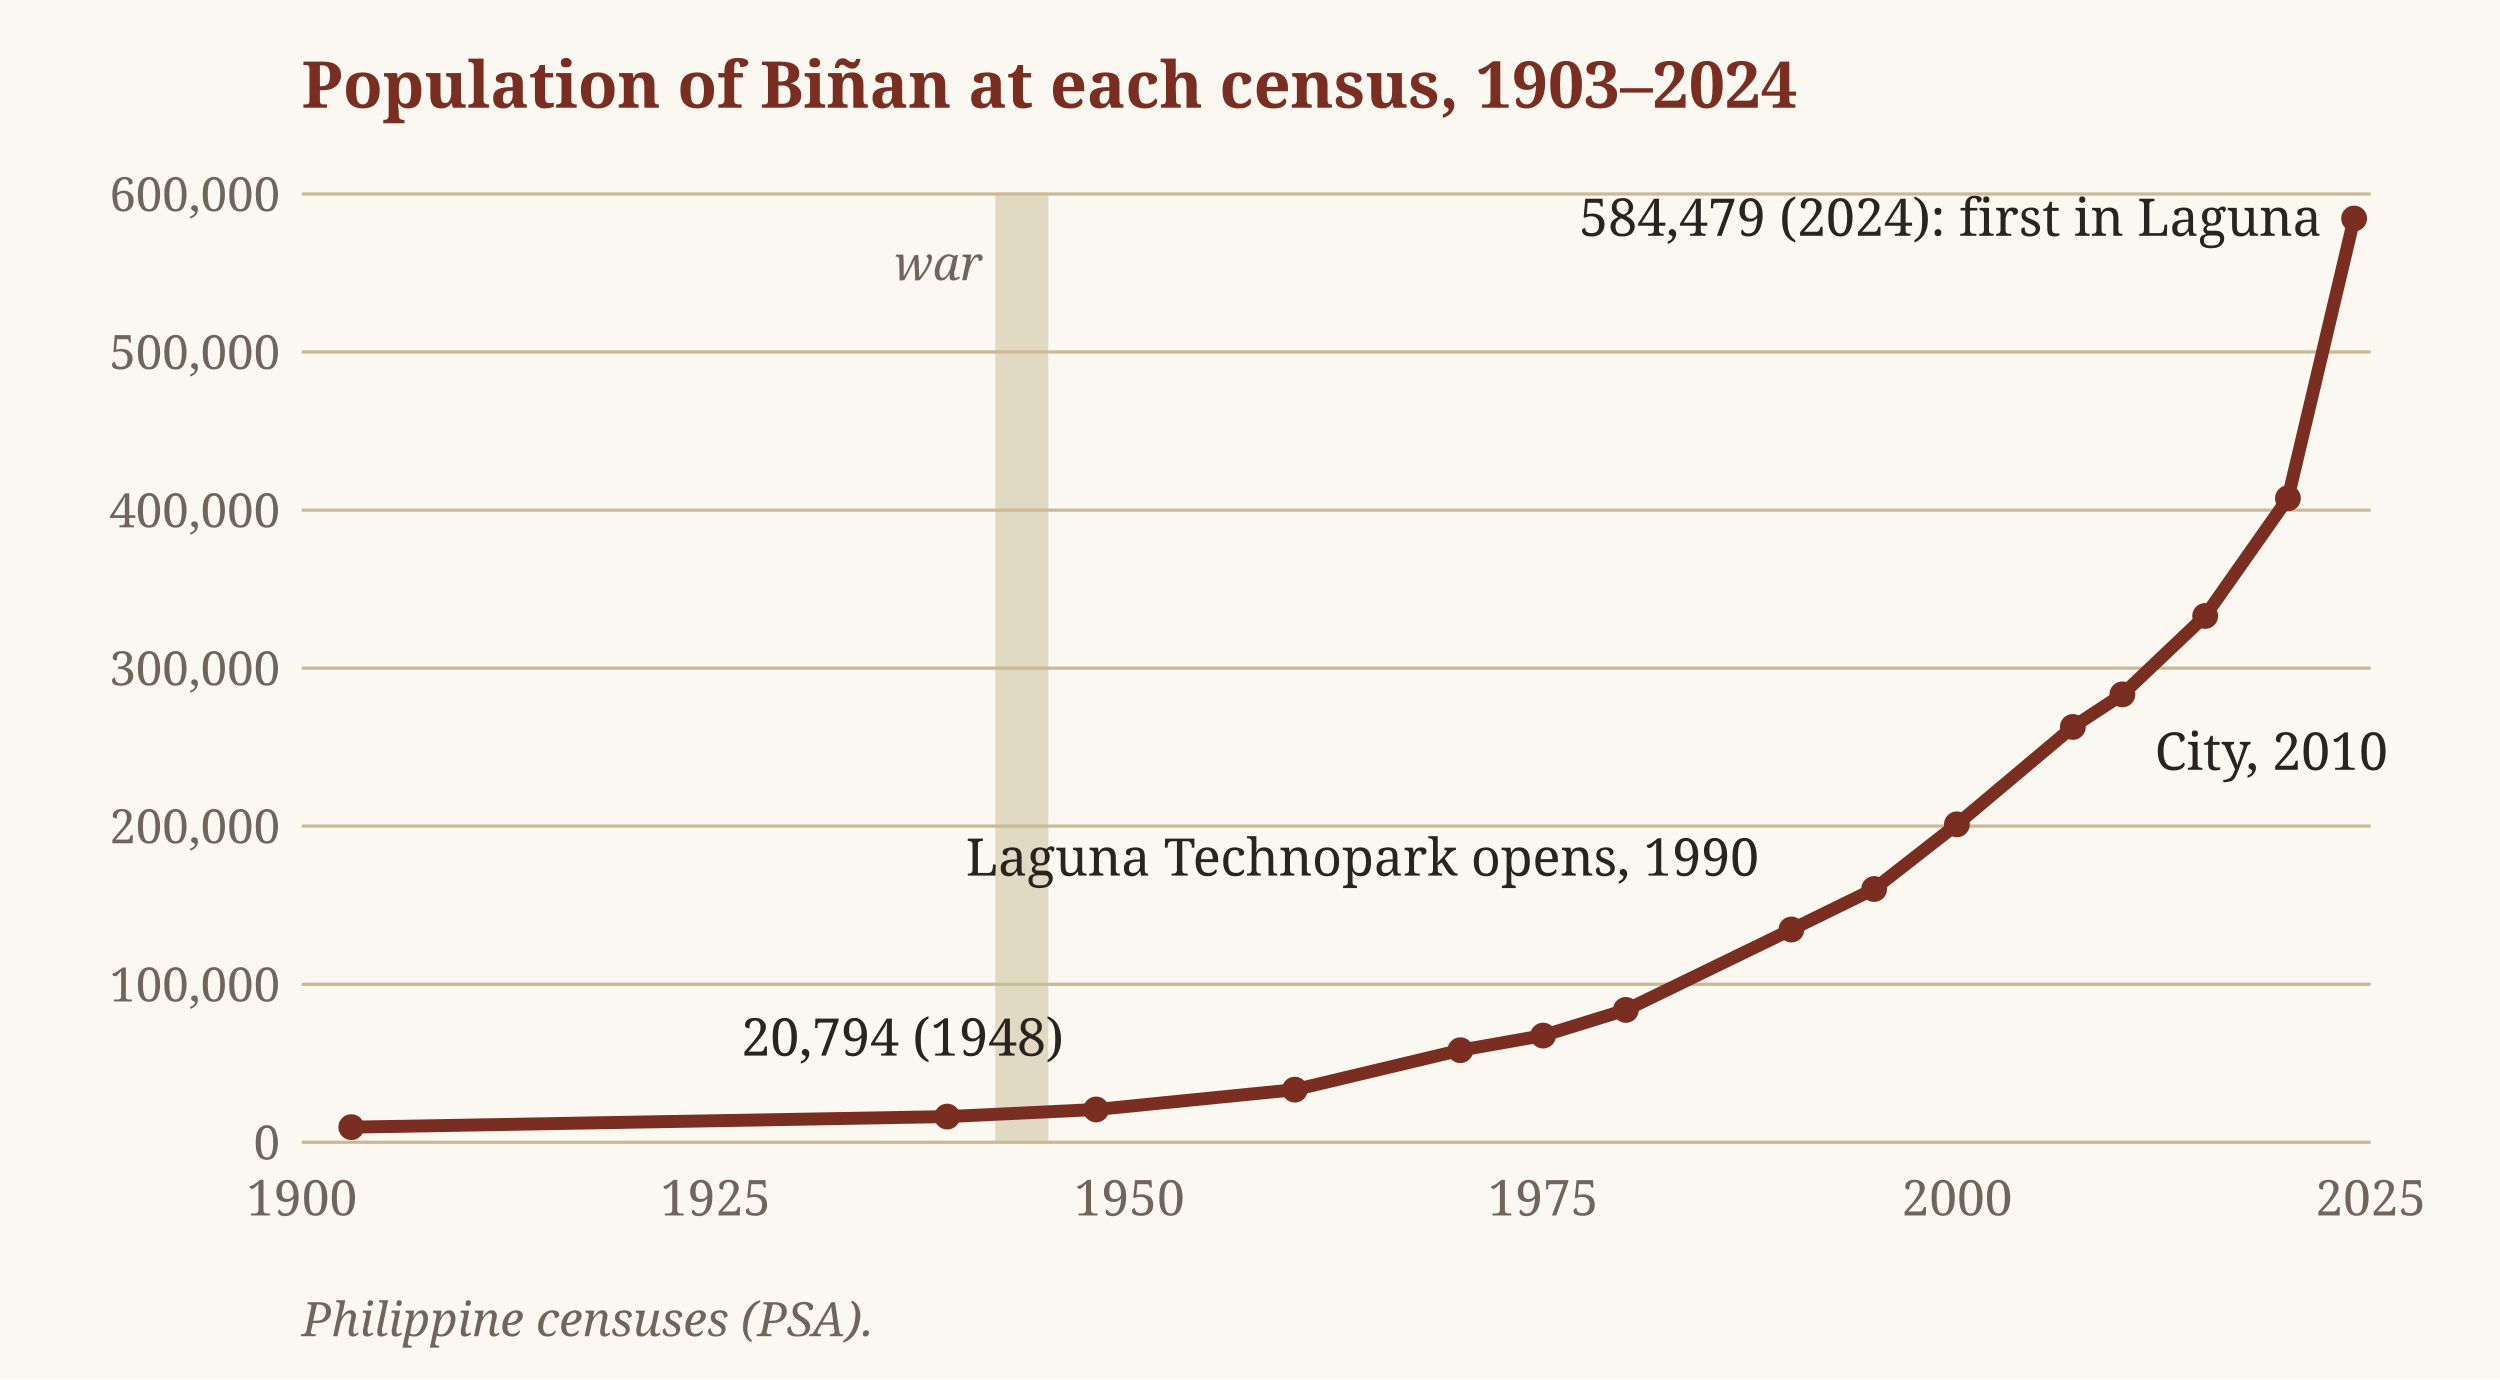
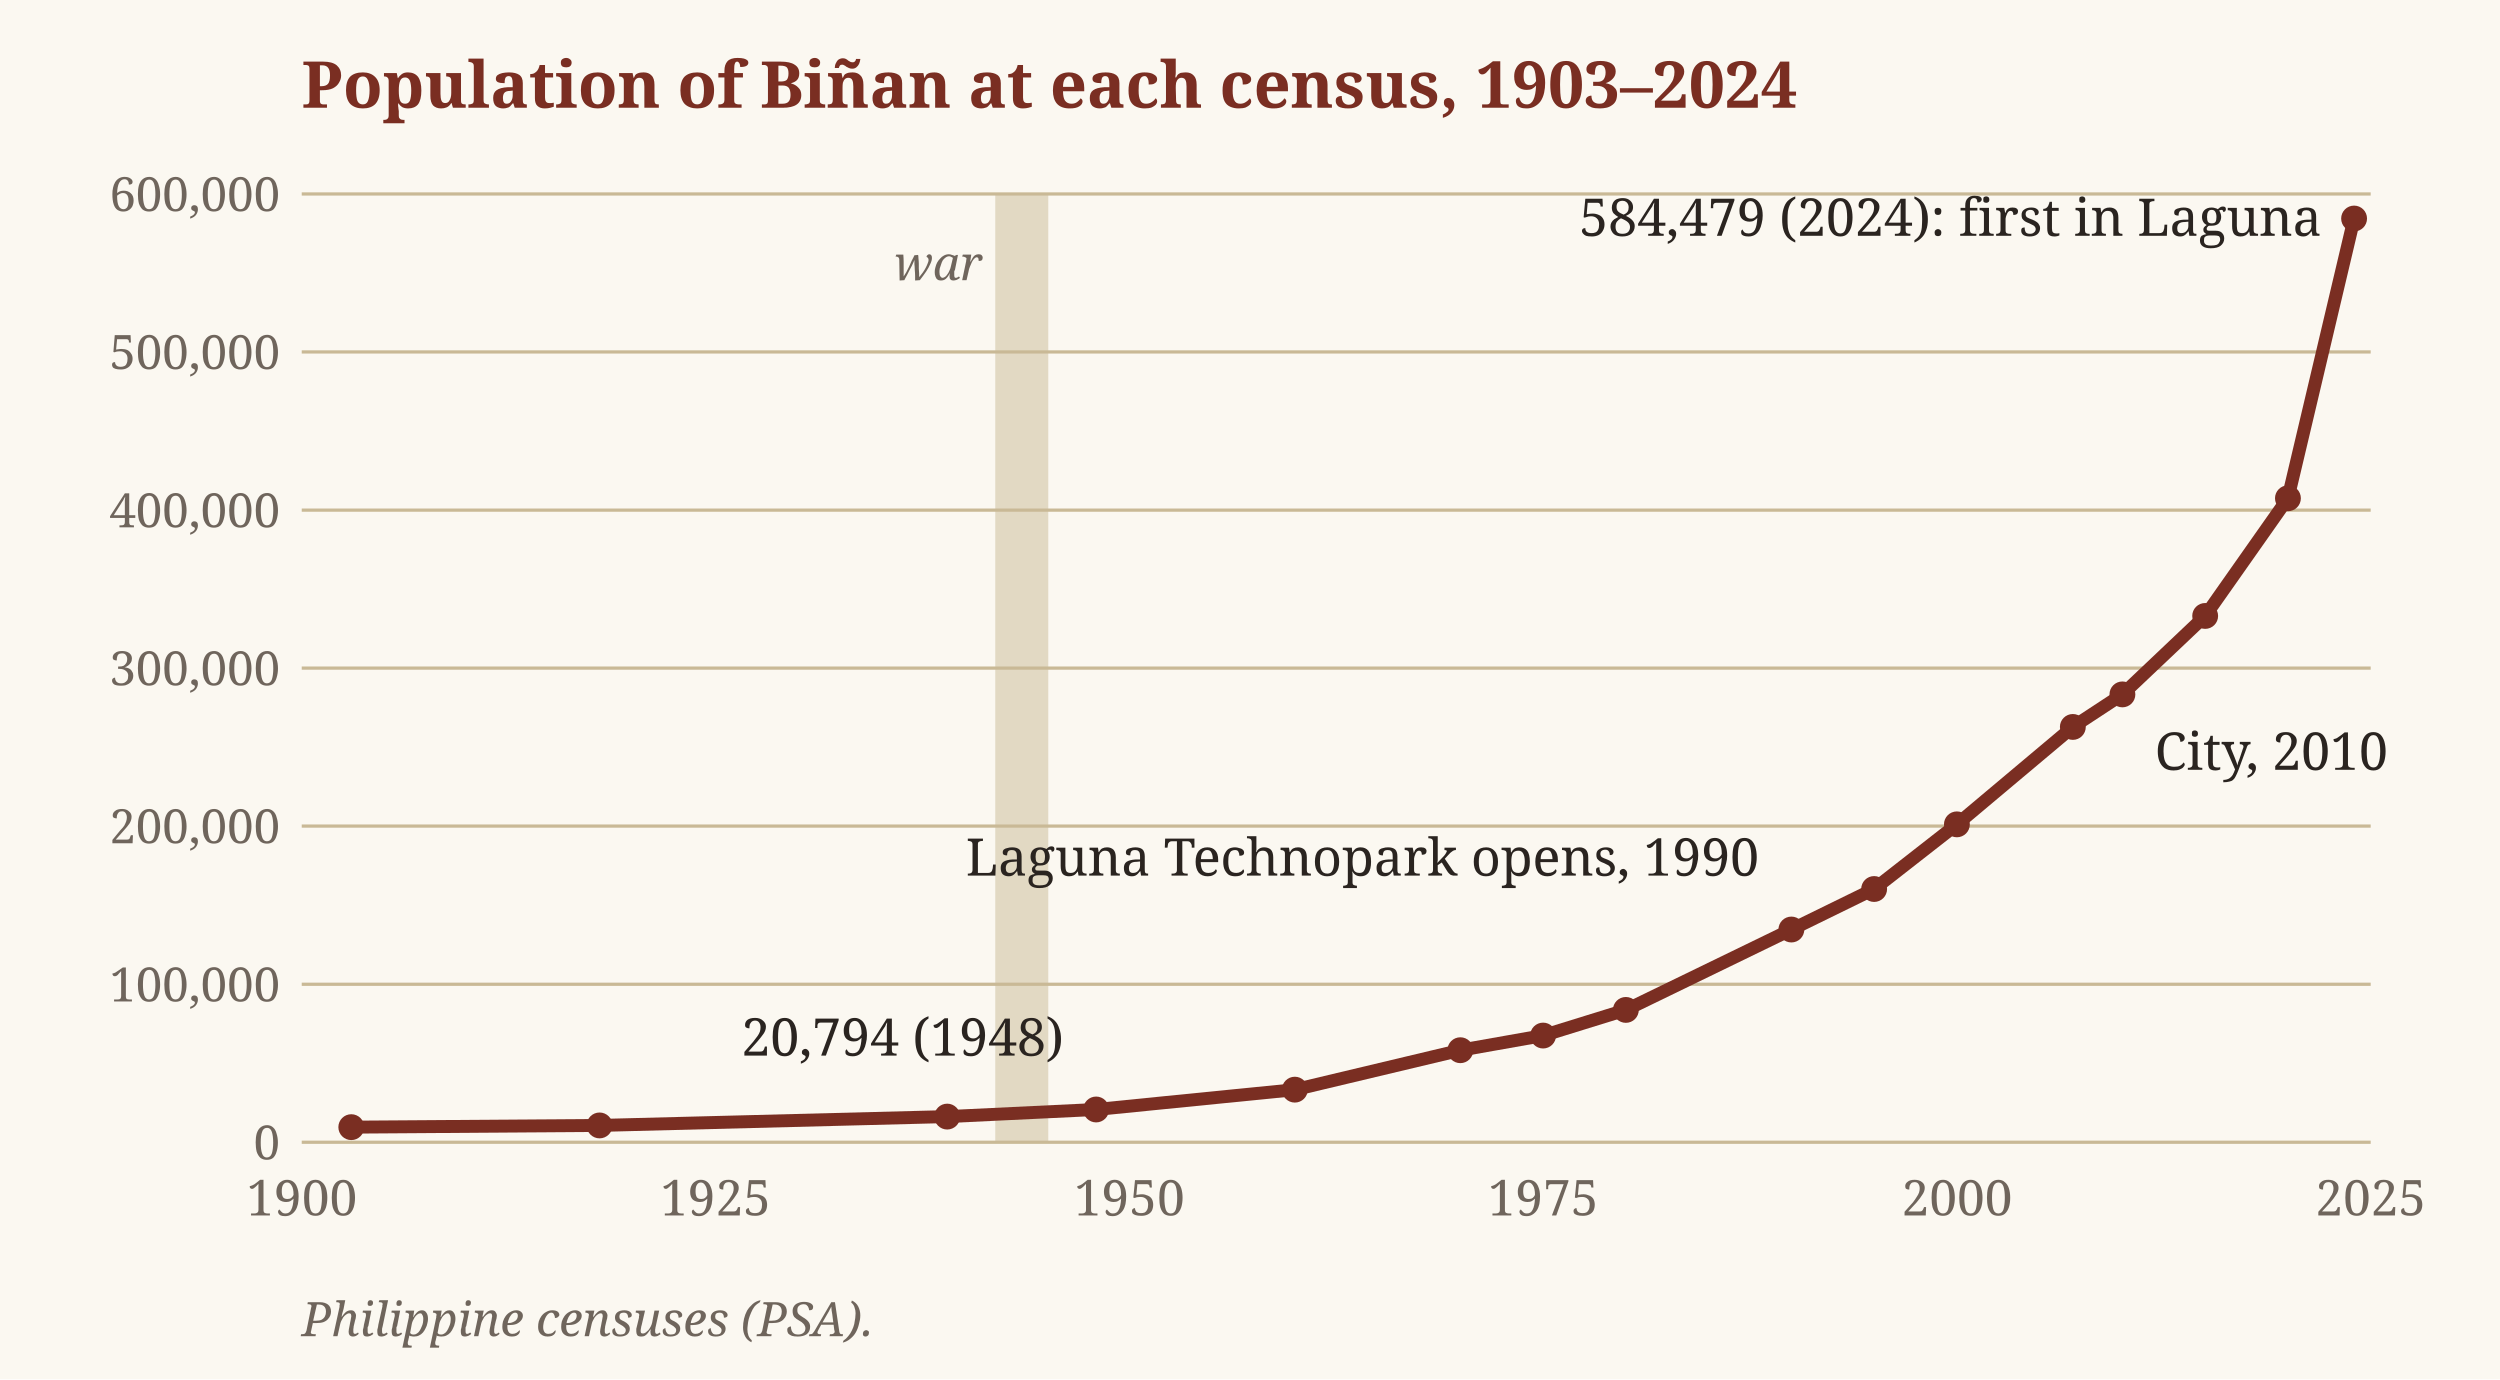
<svg xmlns="http://www.w3.org/2000/svg" width="116.0mm" height="64.0mm" viewBox="0 0 116.0 64.0">
  <rect width="116.0" height="64.0" fill="#fbf8f1" />
  <text x="14" y="5" font-family="EB Garamond, Georgia, serif" font-size="3" font-weight="600" fill="#7a2e22">Population of Biñan at each census, 1903–2024</text>
  <line x1="14" x2="110" y1="53.00" y2="53.00" stroke="#c9b996" stroke-width="0.15" />
  <text x="13" y="53.80" font-family="EB Garamond, Georgia, serif" font-size="2.2" text-anchor="end" fill="#6f655c">0</text>
  <line x1="14" x2="110" y1="45.67" y2="45.67" stroke="#c9b996" stroke-width="0.15" />
  <text x="13" y="46.47" font-family="EB Garamond, Georgia, serif" font-size="2.2" text-anchor="end" fill="#6f655c">100,000</text>
  <line x1="14" x2="110" y1="38.33" y2="38.33" stroke="#c9b996" stroke-width="0.15" />
  <text x="13" y="39.13" font-family="EB Garamond, Georgia, serif" font-size="2.2" text-anchor="end" fill="#6f655c">200,000</text>
  <line x1="14" x2="110" y1="31.00" y2="31.00" stroke="#c9b996" stroke-width="0.15" />
  <text x="13" y="31.80" font-family="EB Garamond, Georgia, serif" font-size="2.2" text-anchor="end" fill="#6f655c">300,000</text>
  <line x1="14" x2="110" y1="23.67" y2="23.67" stroke="#c9b996" stroke-width="0.15" />
  <text x="13" y="24.47" font-family="EB Garamond, Georgia, serif" font-size="2.2" text-anchor="end" fill="#6f655c">400,000</text>
  <line x1="14" x2="110" y1="16.33" y2="16.33" stroke="#c9b996" stroke-width="0.15" />
  <text x="13" y="17.13" font-family="EB Garamond, Georgia, serif" font-size="2.2" text-anchor="end" fill="#6f655c">500,000</text>
  <line x1="14" x2="110" y1="9.00" y2="9.00" stroke="#c9b996" stroke-width="0.15" />
  <text x="13" y="9.80" font-family="EB Garamond, Georgia, serif" font-size="2.2" text-anchor="end" fill="#6f655c">600,000</text>
  <text x="14.00" y="56.40" font-family="EB Garamond, Georgia, serif" font-size="2.3" text-anchor="middle" fill="#6f655c">1900</text>
  <text x="33.20" y="56.40" font-family="EB Garamond, Georgia, serif" font-size="2.3" text-anchor="middle" fill="#6f655c">1925</text>
  <text x="52.40" y="56.40" font-family="EB Garamond, Georgia, serif" font-size="2.3" text-anchor="middle" fill="#6f655c">1950</text>
  <text x="71.60" y="56.40" font-family="EB Garamond, Georgia, serif" font-size="2.3" text-anchor="middle" fill="#6f655c">1975</text>
  <text x="90.80" y="56.40" font-family="EB Garamond, Georgia, serif" font-size="2.3" text-anchor="middle" fill="#6f655c">2000</text>
  <text x="110.00" y="56.40" font-family="EB Garamond, Georgia, serif" font-size="2.3" text-anchor="middle" fill="#6f655c">2025</text>
  <rect x="46.18" y="9" width="2.46" height="44" fill="#c9b996" opacity="0.5" />
  <text x="45.58" y="13" font-family="EB Garamond, Georgia, serif" font-size="2.2" text-anchor="end" font-style="italic" fill="#6f655c">war</text>
-   <polyline points="16.30,52.30 43.95,51.81 50.86,51.48 60.08,50.56 67.76,48.73 71.60,48.05 75.44,46.86 83.12,43.13 86.96,41.25 90.80,38.25 96.18,33.73 98.48,32.22 102.32,28.58 106.16,23.12 109.23,10.14" fill="none" stroke="#7a2e22" stroke-width="0.6" />
+   <polyline points="16.30,52.30 27.82,52.22 43.95,51.81 50.86,51.48 60.08,50.56 67.76,48.73 71.60,48.05 75.44,46.86 83.12,43.13 86.96,41.25 90.80,38.25 96.18,33.73 98.48,32.22 102.32,28.58 106.16,23.12 109.23,10.14" fill="none" stroke="#7a2e22" stroke-width="0.6" />
  <circle cx="16.30" cy="52.30" r="0.6" fill="#7a2e22" />
+   <circle cx="27.82" cy="52.22" r="0.6" fill="#7a2e22" />
  <circle cx="43.95" cy="51.81" r="0.6" fill="#7a2e22" />
  <circle cx="50.86" cy="51.48" r="0.6" fill="#7a2e22" />
  <circle cx="60.08" cy="50.56" r="0.6" fill="#7a2e22" />
  <circle cx="67.76" cy="48.73" r="0.6" fill="#7a2e22" />
  <circle cx="71.60" cy="48.05" r="0.6" fill="#7a2e22" />
  <circle cx="75.44" cy="46.86" r="0.6" fill="#7a2e22" />
  <circle cx="83.12" cy="43.13" r="0.6" fill="#7a2e22" />
  <circle cx="86.96" cy="41.25" r="0.6" fill="#7a2e22" />
  <circle cx="90.80" cy="38.25" r="0.6" fill="#7a2e22" />
  <circle cx="96.18" cy="33.73" r="0.6" fill="#7a2e22" />
  <circle cx="98.48" cy="32.22" r="0.6" fill="#7a2e22" />
  <circle cx="102.32" cy="28.58" r="0.6" fill="#7a2e22" />
  <circle cx="106.16" cy="23.12" r="0.6" fill="#7a2e22" />
  <circle cx="109.23" cy="10.14" r="0.6" fill="#7a2e22" />
  <text x="49.36" y="48.98" font-family="EB Garamond, Georgia, serif" font-size="2.4" text-anchor="end" fill="#2a2420">20,794 (1948)</text>
  <text x="81.62" y="40.63" font-family="EB Garamond, Georgia, serif" font-size="2.4" text-anchor="end" fill="#2a2420">Laguna Technopark opens, 1990</text>
  <text x="99.98" y="35.72" font-family="EB Garamond, Georgia, serif" font-size="2.4" text-anchor="start" fill="#2a2420">City, 2010</text>
  <text x="107.73" y="10.94" font-family="EB Garamond, Georgia, serif" font-size="2.4" text-anchor="end" fill="#2a2420">584,479 (2024): first in Laguna</text>
  <text x="14" y="62.0" font-family="EB Garamond, Georgia, serif" font-size="2.2" font-style="italic" fill="#6f655c">Philippine censuses (PSA).</text>
</svg>
